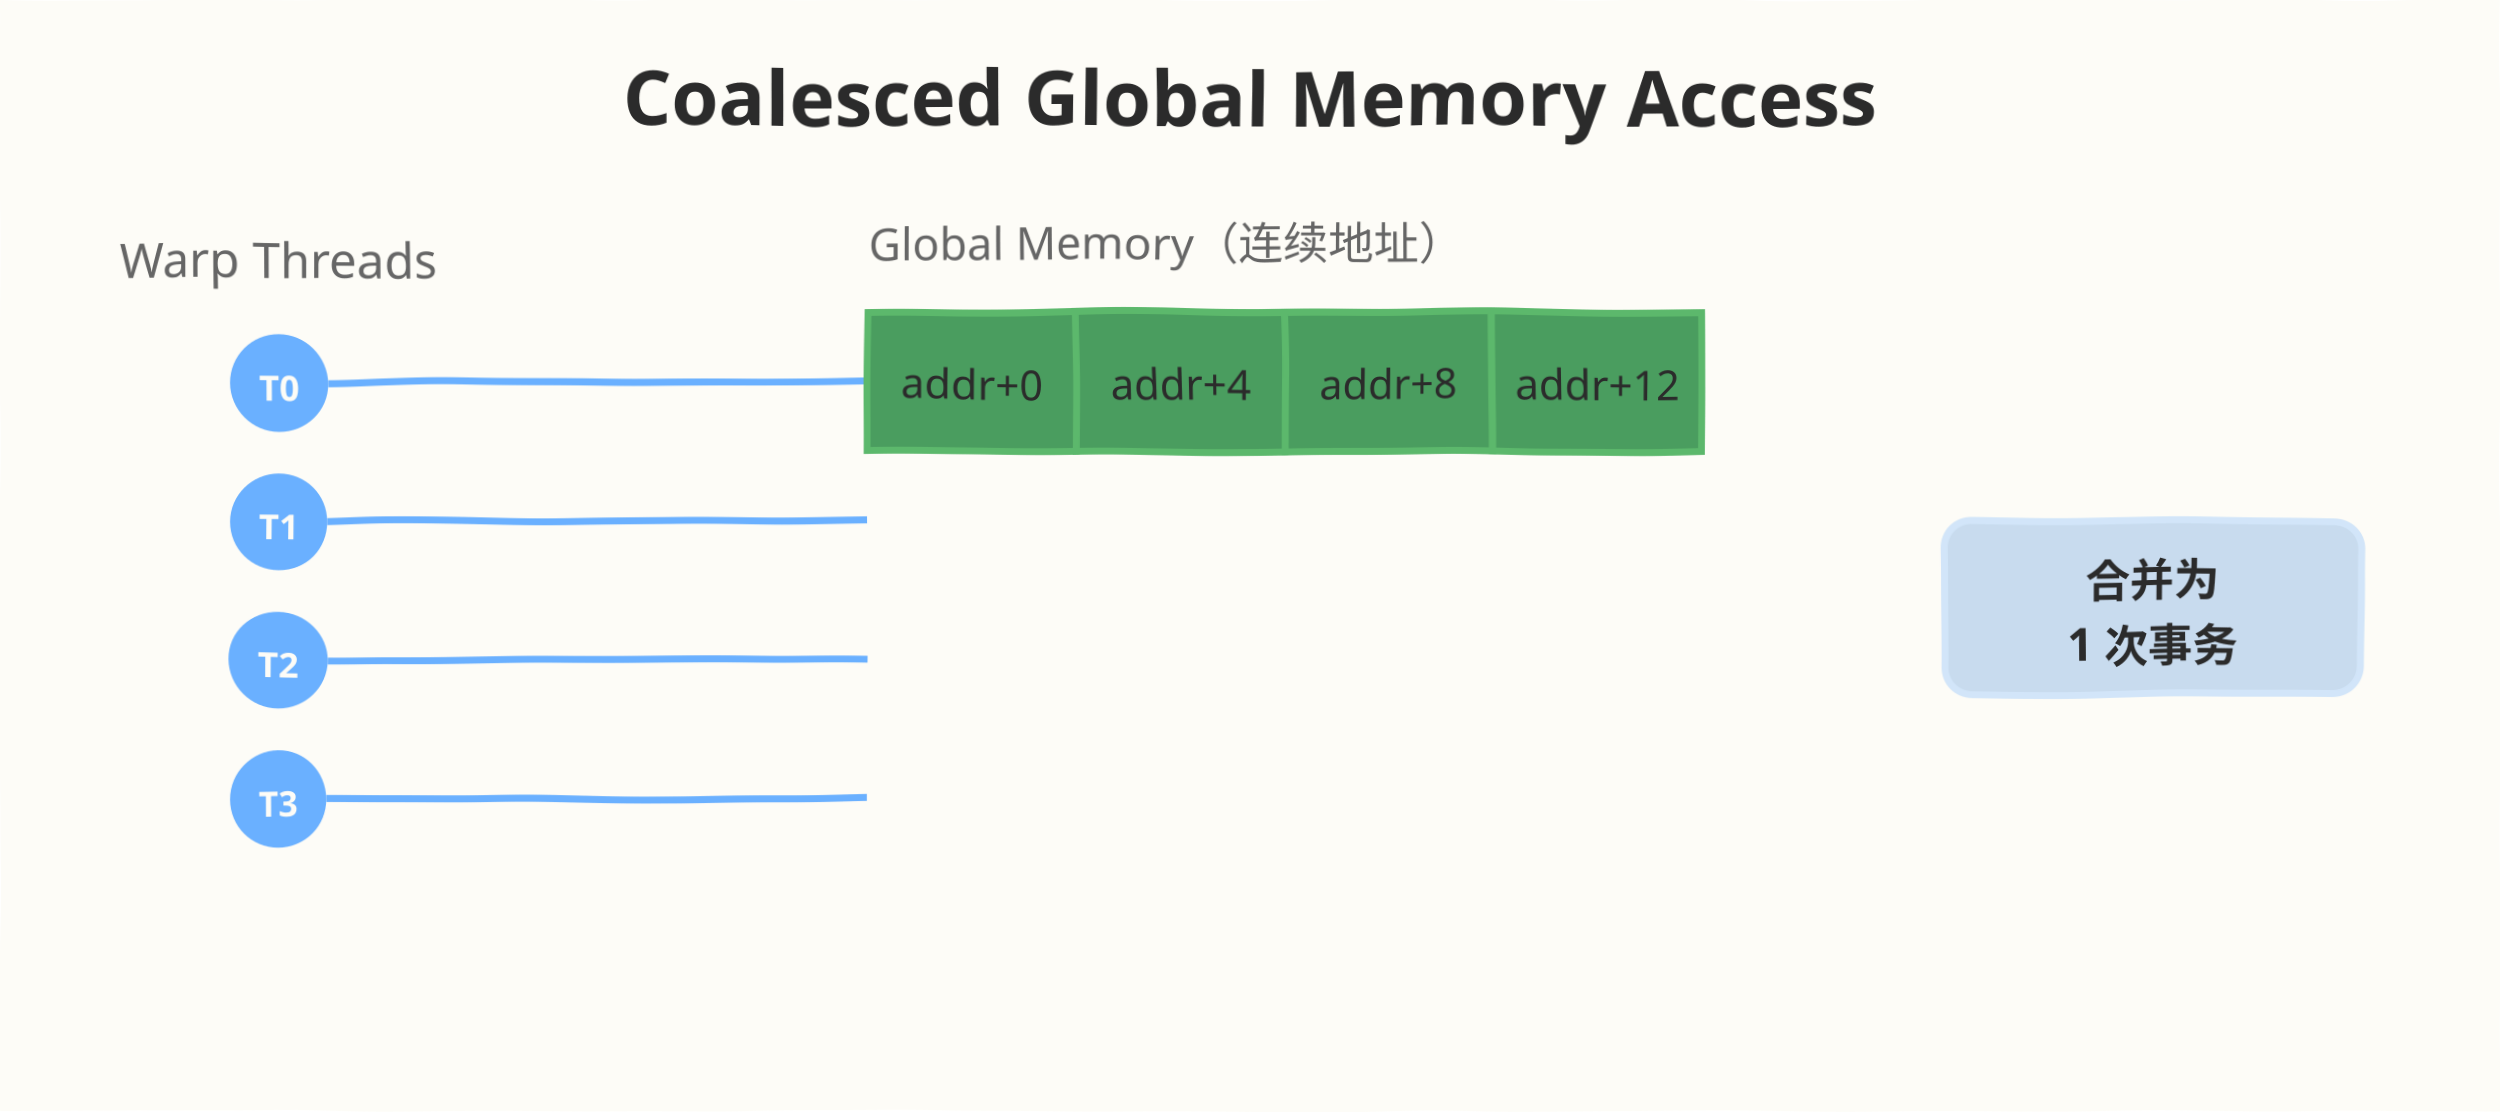
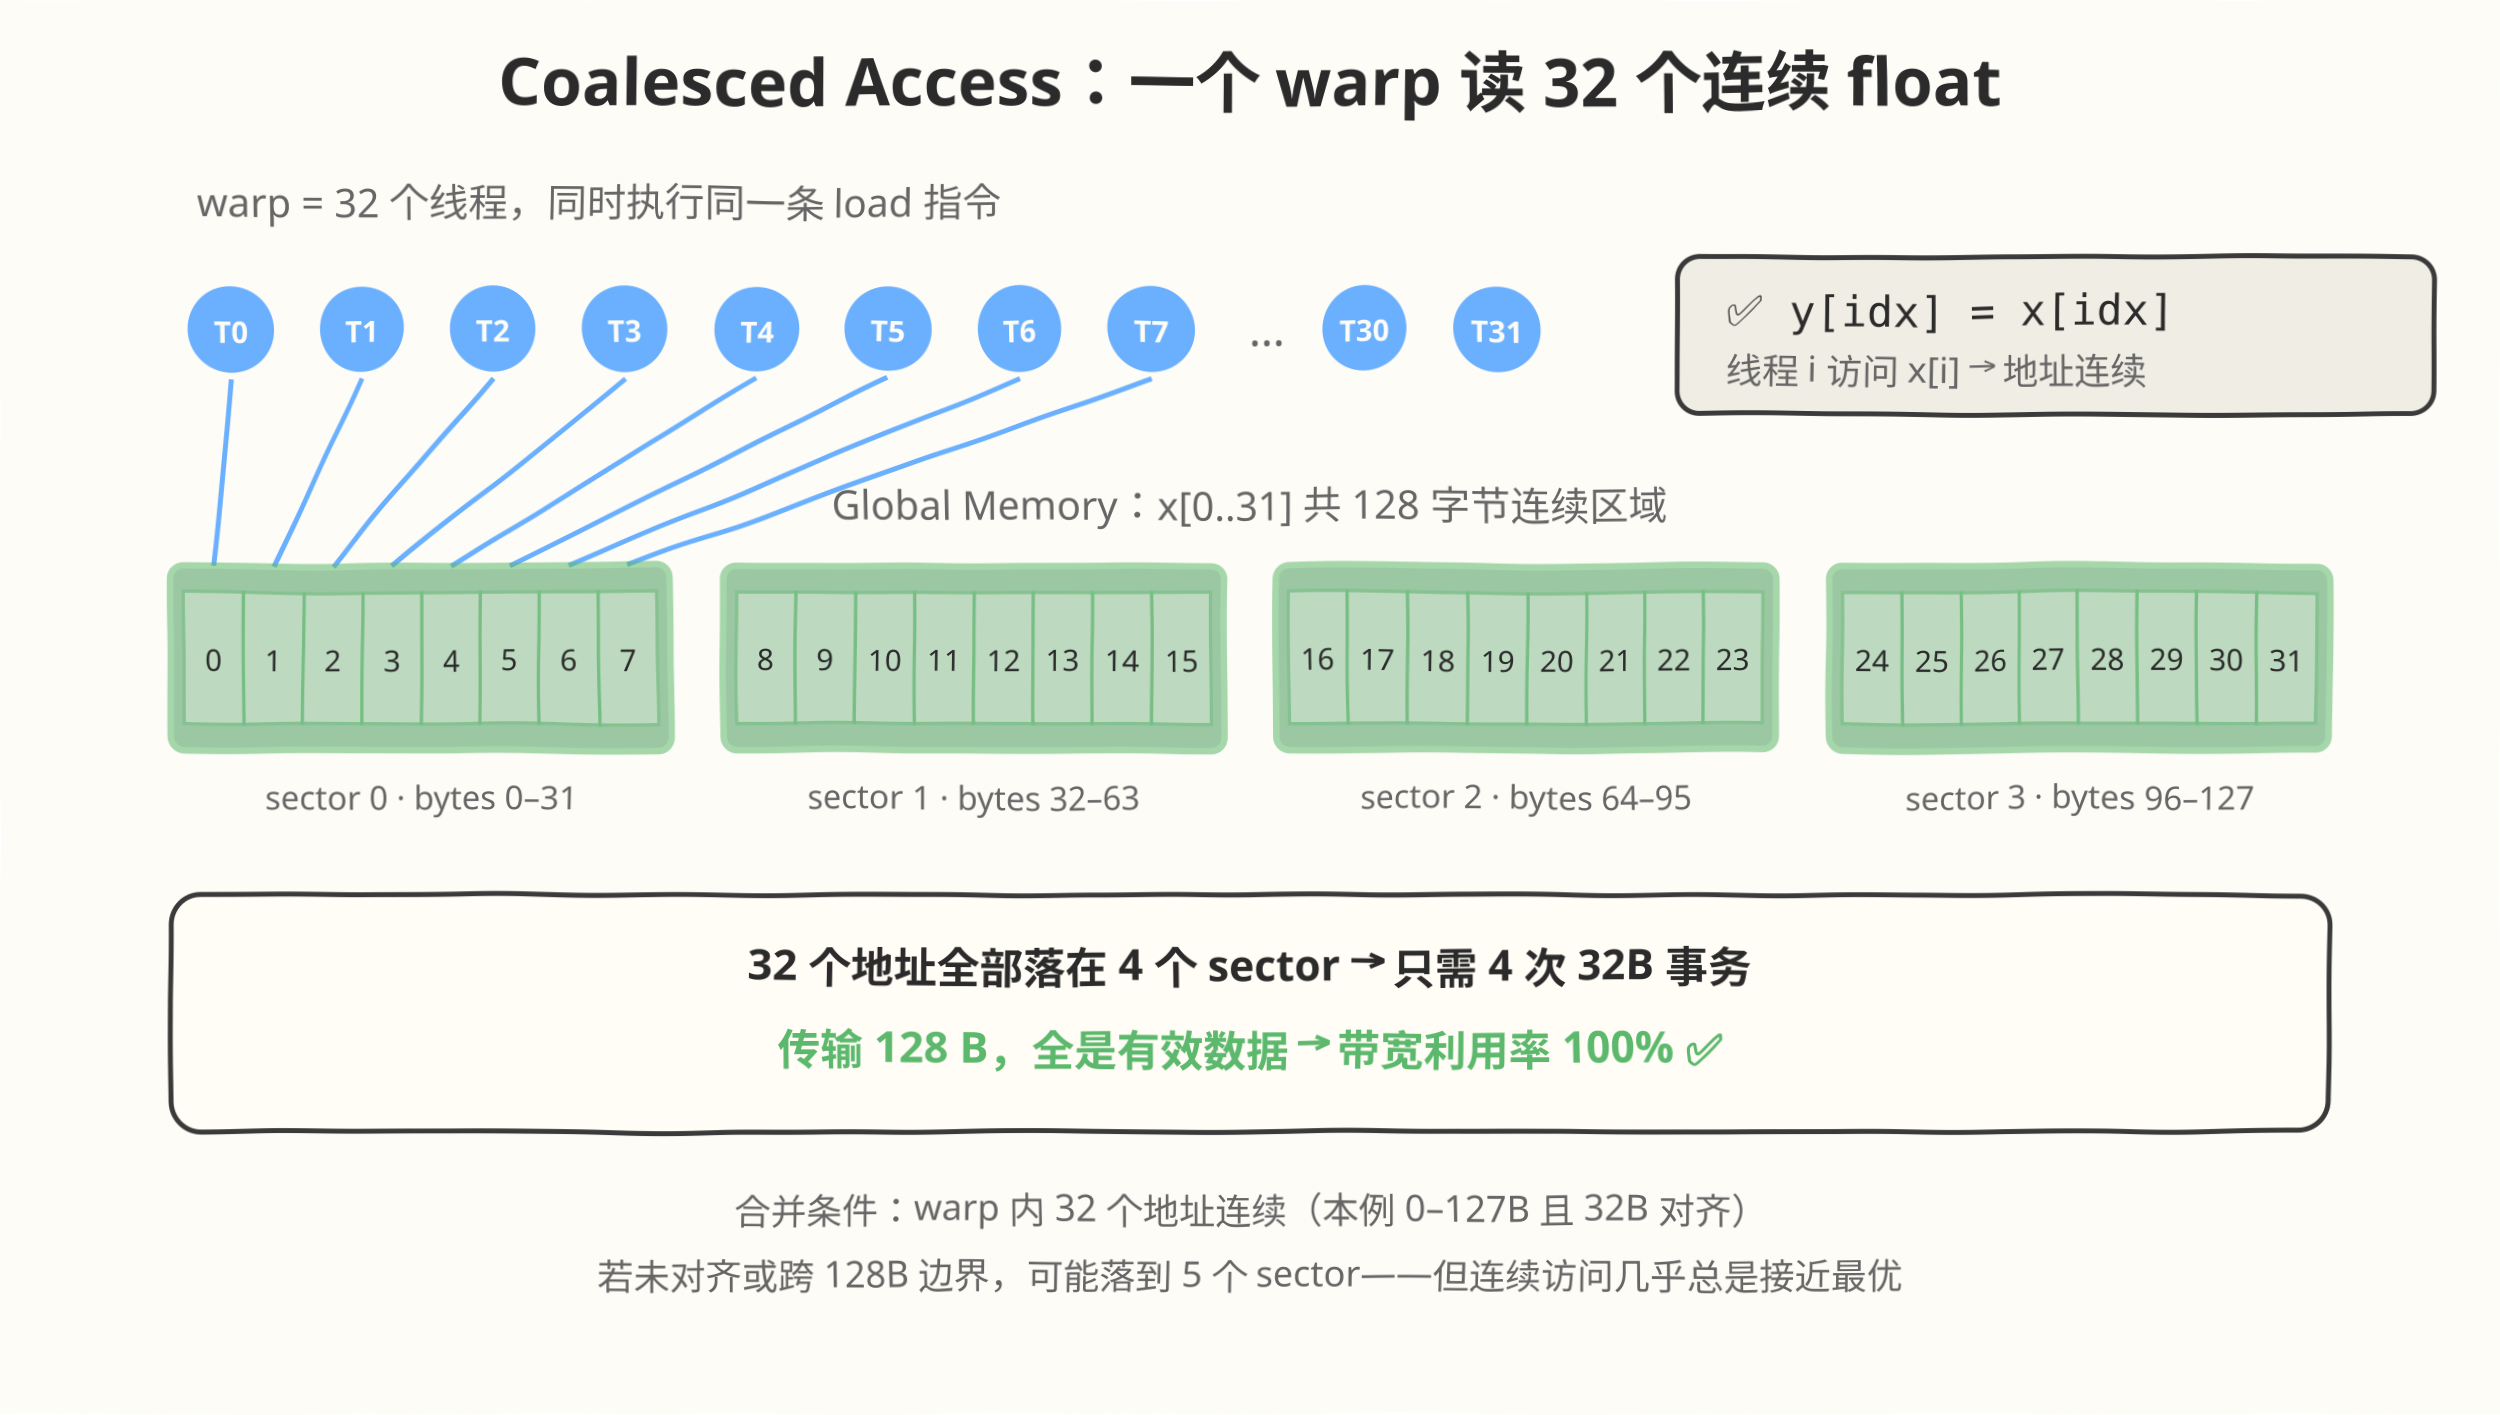
- <svg xmlns="http://www.w3.org/2000/svg" width="720" height="320" viewBox="0 0 720 320" font-family="'Comic Sans MS','Marker Felt','Segoe UI',cursive">
+ <svg xmlns="http://www.w3.org/2000/svg" width="760" height="430" viewBox="0 0 760 430" font-family="'Comic Sans MS','Marker Felt','Kaiti SC','KaiTi','Segoe UI',cursive">
  <defs>
    <filter id="sketch" x="-3%" y="-3%" width="106%" height="106%">
      <feTurbulence type="fractalNoise" baseFrequency="0.018" numOctaves="2" seed="4" result="n" />
      <feDisplacementMap in="SourceGraphic" in2="n" scale="1.8" />
    </filter>
  </defs>
  <g filter="url(#sketch)">
-     <rect width="720" height="320" fill="#fdfcf7" />
-     <text x="360" y="36" text-anchor="middle" font-size="22" font-weight="bold" fill="#2b2b2b">Coalesced Global Memory Access</text>
-     <text x="80" y="80" text-anchor="middle" font-size="14" fill="#666666">Warp Threads</text>
-     <circle cx="80" cy="110" r="14" fill="#6ab0ff" />
-     <text x="80" y="115" text-anchor="middle" font-size="10" fill="#fdfcf7" font-weight="bold">T0</text>
-     <circle cx="80" cy="150" r="14" fill="#6ab0ff" />
-     <text x="80" y="155" text-anchor="middle" font-size="10" fill="#fdfcf7" font-weight="bold">T1</text>
-     <circle cx="80" cy="190" r="14" fill="#6ab0ff" />
-     <text x="80" y="195" text-anchor="middle" font-size="10" fill="#fdfcf7" font-weight="bold">T2</text>
-     <circle cx="80" cy="230" r="14" fill="#6ab0ff" />
-     <text x="80" y="235" text-anchor="middle" font-size="10" fill="#fdfcf7" font-weight="bold">T3</text>
-     <line x1="94" y1="110" x2="250" y2="110" stroke="#6ab0ff" stroke-width="2" />
-     <line x1="94" y1="150" x2="250" y2="150" stroke="#6ab0ff" stroke-width="2" />
-     <line x1="94" y1="190" x2="250" y2="190" stroke="#6ab0ff" stroke-width="2" />
-     <line x1="94" y1="230" x2="250" y2="230" stroke="#6ab0ff" stroke-width="2" />
-     <rect x="250" y="90" width="60" height="40" fill="#4a9d5f" stroke="#5cb86c" stroke-width="2" />
-     <text x="280" y="115" text-anchor="middle" font-size="12" fill="#2b2b2b">addr+0</text>
-     <rect x="310" y="90" width="60" height="40" fill="#4a9d5f" stroke="#5cb86c" stroke-width="2" />
-     <text x="340" y="115" text-anchor="middle" font-size="12" fill="#2b2b2b">addr+4</text>
-     <rect x="370" y="90" width="60" height="40" fill="#4a9d5f" stroke="#5cb86c" stroke-width="2" />
-     <text x="400" y="115" text-anchor="middle" font-size="12" fill="#2b2b2b">addr+8</text>
-     <rect x="430" y="90" width="60" height="40" fill="#4a9d5f" stroke="#5cb86c" stroke-width="2" />
-     <text x="460" y="115" text-anchor="middle" font-size="12" fill="#2b2b2b">addr+12</text>
-     <text x="250" y="75" font-size="13" fill="#666666">Global Memory（连续地址）</text>
-     <rect x="560" y="150" width="120" height="50" rx="8" fill="#4a8edb" opacity="0.3" stroke="#6ab0ff" stroke-width="2" />
-     <text x="620" y="172" text-anchor="middle" font-size="13" fill="#2b2b2b" font-weight="bold">合并为</text>
-     <text x="620" y="190" text-anchor="middle" font-size="13" fill="#2b2b2b" font-weight="bold">1 次事务</text>
+     <rect width="760" height="430" fill="#fdfcf7" />
+     <text x="380" y="32" text-anchor="middle" font-size="20" font-weight="bold" fill="#2b2b2b">Coalesced Access：一个 warp 读 32 个连续 float</text>
+     <text x="60" y="66" font-size="12" fill="#666666">warp = 32 个线程，同时执行同一条 load 指令</text>
+     <circle cx="70" cy="100" r="13" fill="#6ab0ff" />
+     <text x="70" y="104" text-anchor="middle" font-size="9" fill="#fdfcf7" font-weight="bold">T0</text>
+     <circle cx="110" cy="100" r="13" fill="#6ab0ff" />
+     <text x="110" y="104" text-anchor="middle" font-size="9" fill="#fdfcf7" font-weight="bold">T1</text>
+     <circle cx="150" cy="100" r="13" fill="#6ab0ff" />
+     <text x="150" y="104" text-anchor="middle" font-size="9" fill="#fdfcf7" font-weight="bold">T2</text>
+     <circle cx="190" cy="100" r="13" fill="#6ab0ff" />
+     <text x="190" y="104" text-anchor="middle" font-size="9" fill="#fdfcf7" font-weight="bold">T3</text>
+     <circle cx="230" cy="100" r="13" fill="#6ab0ff" />
+     <text x="230" y="104" text-anchor="middle" font-size="9" fill="#fdfcf7" font-weight="bold">T4</text>
+     <circle cx="270" cy="100" r="13" fill="#6ab0ff" />
+     <text x="270" y="104" text-anchor="middle" font-size="9" fill="#fdfcf7" font-weight="bold">T5</text>
+     <circle cx="310" cy="100" r="13" fill="#6ab0ff" />
+     <text x="310" y="104" text-anchor="middle" font-size="9" fill="#fdfcf7" font-weight="bold">T6</text>
+     <circle cx="350" cy="100" r="13" fill="#6ab0ff" />
+     <text x="350" y="104" text-anchor="middle" font-size="9" fill="#fdfcf7" font-weight="bold">T7</text>
+     <text x="385" y="105" text-anchor="middle" font-size="14" fill="#666666">…</text>
+     <circle cx="415" cy="100" r="13" fill="#6ab0ff" />
+     <text x="415" y="104" text-anchor="middle" font-size="9" fill="#fdfcf7" font-weight="bold">T30</text>
+     <circle cx="455" cy="100" r="13" fill="#6ab0ff" />
+     <text x="455" y="104" text-anchor="middle" font-size="9" fill="#fdfcf7" font-weight="bold">T31</text>
+     <rect x="510" y="78" width="230" height="48" rx="7" fill="#f0ede4" stroke="#3a3a3a" stroke-width="1.5" />
+     <text x="525" y="99" font-family="monospace" font-size="13" fill="#2b2b2b">✅ y[idx] = x[idx]</text>
+     <text x="525" y="117" font-size="11" fill="#666666">线程 i 访问 x[i] → 地址连续</text>
+     <line x1="70" y1="115" x2="65" y2="172" stroke="#6ab0ff" stroke-width="1.5" />
+     <line x1="110" y1="115" x2="83" y2="172" stroke="#6ab0ff" stroke-width="1.5" />
+     <line x1="150" y1="115" x2="101" y2="172" stroke="#6ab0ff" stroke-width="1.5" />
+     <line x1="190" y1="115" x2="119" y2="172" stroke="#6ab0ff" stroke-width="1.5" />
+     <line x1="230" y1="115" x2="137" y2="172" stroke="#6ab0ff" stroke-width="1.5" />
+     <line x1="270" y1="115" x2="155" y2="172" stroke="#6ab0ff" stroke-width="1.5" />
+     <line x1="310" y1="115" x2="173" y2="172" stroke="#6ab0ff" stroke-width="1.5" />
+     <line x1="350" y1="115" x2="191" y2="172" stroke="#6ab0ff" stroke-width="1.5" />
+     <text x="380" y="158" text-anchor="middle" font-size="12" fill="#666666">Global Memory：x[0..31] 共 128 字节连续区域</text>
+     <rect x="52" y="172" width="152" height="56" rx="4" fill="#4a9d5f" opacity="0.55" stroke="#5cb86c" stroke-width="2" />
+     <rect x="56" y="180" width="18" height="40" fill="#fdfcf7" opacity="0.35" stroke="#5cb86c" stroke-width="1" />
+     <text x="65" y="204" text-anchor="middle" font-size="9" fill="#2b2b2b">0</text>
+     <rect x="74" y="180" width="18" height="40" fill="#fdfcf7" opacity="0.35" stroke="#5cb86c" stroke-width="1" />
+     <text x="83" y="204" text-anchor="middle" font-size="9" fill="#2b2b2b">1</text>
+     <rect x="92" y="180" width="18" height="40" fill="#fdfcf7" opacity="0.35" stroke="#5cb86c" stroke-width="1" />
+     <text x="101" y="204" text-anchor="middle" font-size="9" fill="#2b2b2b">2</text>
+     <rect x="110" y="180" width="18" height="40" fill="#fdfcf7" opacity="0.35" stroke="#5cb86c" stroke-width="1" />
+     <text x="119" y="204" text-anchor="middle" font-size="9" fill="#2b2b2b">3</text>
+     <rect x="128" y="180" width="18" height="40" fill="#fdfcf7" opacity="0.35" stroke="#5cb86c" stroke-width="1" />
+     <text x="137" y="204" text-anchor="middle" font-size="9" fill="#2b2b2b">4</text>
+     <rect x="146" y="180" width="18" height="40" fill="#fdfcf7" opacity="0.35" stroke="#5cb86c" stroke-width="1" />
+     <text x="155" y="204" text-anchor="middle" font-size="9" fill="#2b2b2b">5</text>
+     <rect x="164" y="180" width="18" height="40" fill="#fdfcf7" opacity="0.35" stroke="#5cb86c" stroke-width="1" />
+     <text x="173" y="204" text-anchor="middle" font-size="9" fill="#2b2b2b">6</text>
+     <rect x="182" y="180" width="18" height="40" fill="#fdfcf7" opacity="0.35" stroke="#5cb86c" stroke-width="1" />
+     <text x="191" y="204" text-anchor="middle" font-size="9" fill="#2b2b2b">7</text>
+     <rect x="220" y="172" width="152" height="56" rx="4" fill="#4a9d5f" opacity="0.55" stroke="#5cb86c" stroke-width="2" />
+     <rect x="224" y="180" width="18" height="40" fill="#fdfcf7" opacity="0.35" stroke="#5cb86c" stroke-width="1" />
+     <text x="233" y="204" text-anchor="middle" font-size="9" fill="#2b2b2b">8</text>
+     <rect x="242" y="180" width="18" height="40" fill="#fdfcf7" opacity="0.35" stroke="#5cb86c" stroke-width="1" />
+     <text x="251" y="204" text-anchor="middle" font-size="9" fill="#2b2b2b">9</text>
+     <rect x="260" y="180" width="18" height="40" fill="#fdfcf7" opacity="0.35" stroke="#5cb86c" stroke-width="1" />
+     <text x="269" y="204" text-anchor="middle" font-size="9" fill="#2b2b2b">10</text>
+     <rect x="278" y="180" width="18" height="40" fill="#fdfcf7" opacity="0.35" stroke="#5cb86c" stroke-width="1" />
+     <text x="287" y="204" text-anchor="middle" font-size="9" fill="#2b2b2b">11</text>
+     <rect x="296" y="180" width="18" height="40" fill="#fdfcf7" opacity="0.35" stroke="#5cb86c" stroke-width="1" />
+     <text x="305" y="204" text-anchor="middle" font-size="9" fill="#2b2b2b">12</text>
+     <rect x="314" y="180" width="18" height="40" fill="#fdfcf7" opacity="0.35" stroke="#5cb86c" stroke-width="1" />
+     <text x="323" y="204" text-anchor="middle" font-size="9" fill="#2b2b2b">13</text>
+     <rect x="332" y="180" width="18" height="40" fill="#fdfcf7" opacity="0.35" stroke="#5cb86c" stroke-width="1" />
+     <text x="341" y="204" text-anchor="middle" font-size="9" fill="#2b2b2b">14</text>
+     <rect x="350" y="180" width="18" height="40" fill="#fdfcf7" opacity="0.35" stroke="#5cb86c" stroke-width="1" />
+     <text x="359" y="204" text-anchor="middle" font-size="9" fill="#2b2b2b">15</text>
+     <rect x="388" y="172" width="152" height="56" rx="4" fill="#4a9d5f" opacity="0.55" stroke="#5cb86c" stroke-width="2" />
+     <rect x="392" y="180" width="18" height="40" fill="#fdfcf7" opacity="0.35" stroke="#5cb86c" stroke-width="1" />
+     <text x="401" y="204" text-anchor="middle" font-size="9" fill="#2b2b2b">16</text>
+     <rect x="410" y="180" width="18" height="40" fill="#fdfcf7" opacity="0.35" stroke="#5cb86c" stroke-width="1" />
+     <text x="419" y="204" text-anchor="middle" font-size="9" fill="#2b2b2b">17</text>
+     <rect x="428" y="180" width="18" height="40" fill="#fdfcf7" opacity="0.35" stroke="#5cb86c" stroke-width="1" />
+     <text x="437" y="204" text-anchor="middle" font-size="9" fill="#2b2b2b">18</text>
+     <rect x="446" y="180" width="18" height="40" fill="#fdfcf7" opacity="0.35" stroke="#5cb86c" stroke-width="1" />
+     <text x="455" y="204" text-anchor="middle" font-size="9" fill="#2b2b2b">19</text>
+     <rect x="464" y="180" width="18" height="40" fill="#fdfcf7" opacity="0.35" stroke="#5cb86c" stroke-width="1" />
+     <text x="473" y="204" text-anchor="middle" font-size="9" fill="#2b2b2b">20</text>
+     <rect x="482" y="180" width="18" height="40" fill="#fdfcf7" opacity="0.35" stroke="#5cb86c" stroke-width="1" />
+     <text x="491" y="204" text-anchor="middle" font-size="9" fill="#2b2b2b">21</text>
+     <rect x="500" y="180" width="18" height="40" fill="#fdfcf7" opacity="0.35" stroke="#5cb86c" stroke-width="1" />
+     <text x="509" y="204" text-anchor="middle" font-size="9" fill="#2b2b2b">22</text>
+     <rect x="518" y="180" width="18" height="40" fill="#fdfcf7" opacity="0.35" stroke="#5cb86c" stroke-width="1" />
+     <text x="527" y="204" text-anchor="middle" font-size="9" fill="#2b2b2b">23</text>
+     <rect x="556" y="172" width="152" height="56" rx="4" fill="#4a9d5f" opacity="0.55" stroke="#5cb86c" stroke-width="2" />
+     <rect x="560" y="180" width="18" height="40" fill="#fdfcf7" opacity="0.35" stroke="#5cb86c" stroke-width="1" />
+     <text x="569" y="204" text-anchor="middle" font-size="9" fill="#2b2b2b">24</text>
+     <rect x="578" y="180" width="18" height="40" fill="#fdfcf7" opacity="0.35" stroke="#5cb86c" stroke-width="1" />
+     <text x="587" y="204" text-anchor="middle" font-size="9" fill="#2b2b2b">25</text>
+     <rect x="596" y="180" width="18" height="40" fill="#fdfcf7" opacity="0.35" stroke="#5cb86c" stroke-width="1" />
+     <text x="605" y="204" text-anchor="middle" font-size="9" fill="#2b2b2b">26</text>
+     <rect x="614" y="180" width="18" height="40" fill="#fdfcf7" opacity="0.35" stroke="#5cb86c" stroke-width="1" />
+     <text x="623" y="204" text-anchor="middle" font-size="9" fill="#2b2b2b">27</text>
+     <rect x="632" y="180" width="18" height="40" fill="#fdfcf7" opacity="0.35" stroke="#5cb86c" stroke-width="1" />
+     <text x="641" y="204" text-anchor="middle" font-size="9" fill="#2b2b2b">28</text>
+     <rect x="650" y="180" width="18" height="40" fill="#fdfcf7" opacity="0.35" stroke="#5cb86c" stroke-width="1" />
+     <text x="659" y="204" text-anchor="middle" font-size="9" fill="#2b2b2b">29</text>
+     <rect x="668" y="180" width="18" height="40" fill="#fdfcf7" opacity="0.35" stroke="#5cb86c" stroke-width="1" />
+     <text x="677" y="204" text-anchor="middle" font-size="9" fill="#2b2b2b">30</text>
+     <rect x="686" y="180" width="18" height="40" fill="#fdfcf7" opacity="0.35" stroke="#5cb86c" stroke-width="1" />
+     <text x="695" y="204" text-anchor="middle" font-size="9" fill="#2b2b2b">31</text>
+     <text x="128" y="246" text-anchor="middle" font-size="10" fill="#666666">sector 0 · bytes 0–31</text>
+     <text x="296" y="246" text-anchor="middle" font-size="10" fill="#666666">sector 1 · bytes 32–63</text>
+     <text x="464" y="246" text-anchor="middle" font-size="10" fill="#666666">sector 2 · bytes 64–95</text>
+     <text x="632" y="246" text-anchor="middle" font-size="10" fill="#666666">sector 3 · bytes 96–127</text>
+     <rect x="52" y="272" width="656" height="72" rx="9" fill="#fffdf5" stroke="#3a3a3a" stroke-width="1.5" />
+     <text x="380" y="298" text-anchor="middle" font-size="13" font-weight="bold" fill="#2b2b2b">32 个地址全部落在 4 个 sector → 只需 4 次 32B 事务</text>
+     <text x="380" y="324" text-anchor="middle" font-size="13" font-weight="bold" fill="#5cb86c">传输 128 B，全是有效数据 → 带宽利用率 100% ✅</text>
+     <text x="380" y="372" text-anchor="middle" font-size="11" fill="#666666">合并条件：warp 内 32 个地址连续（本例 0–127B 且 32B 对齐）</text>
+     <text x="380" y="392" text-anchor="middle" font-size="11" fill="#666666">若未对齐或跨 128B 边界，可能落到 5 个 sector——但连续访问几乎总是接近最优</text>
  </g>
</svg>
